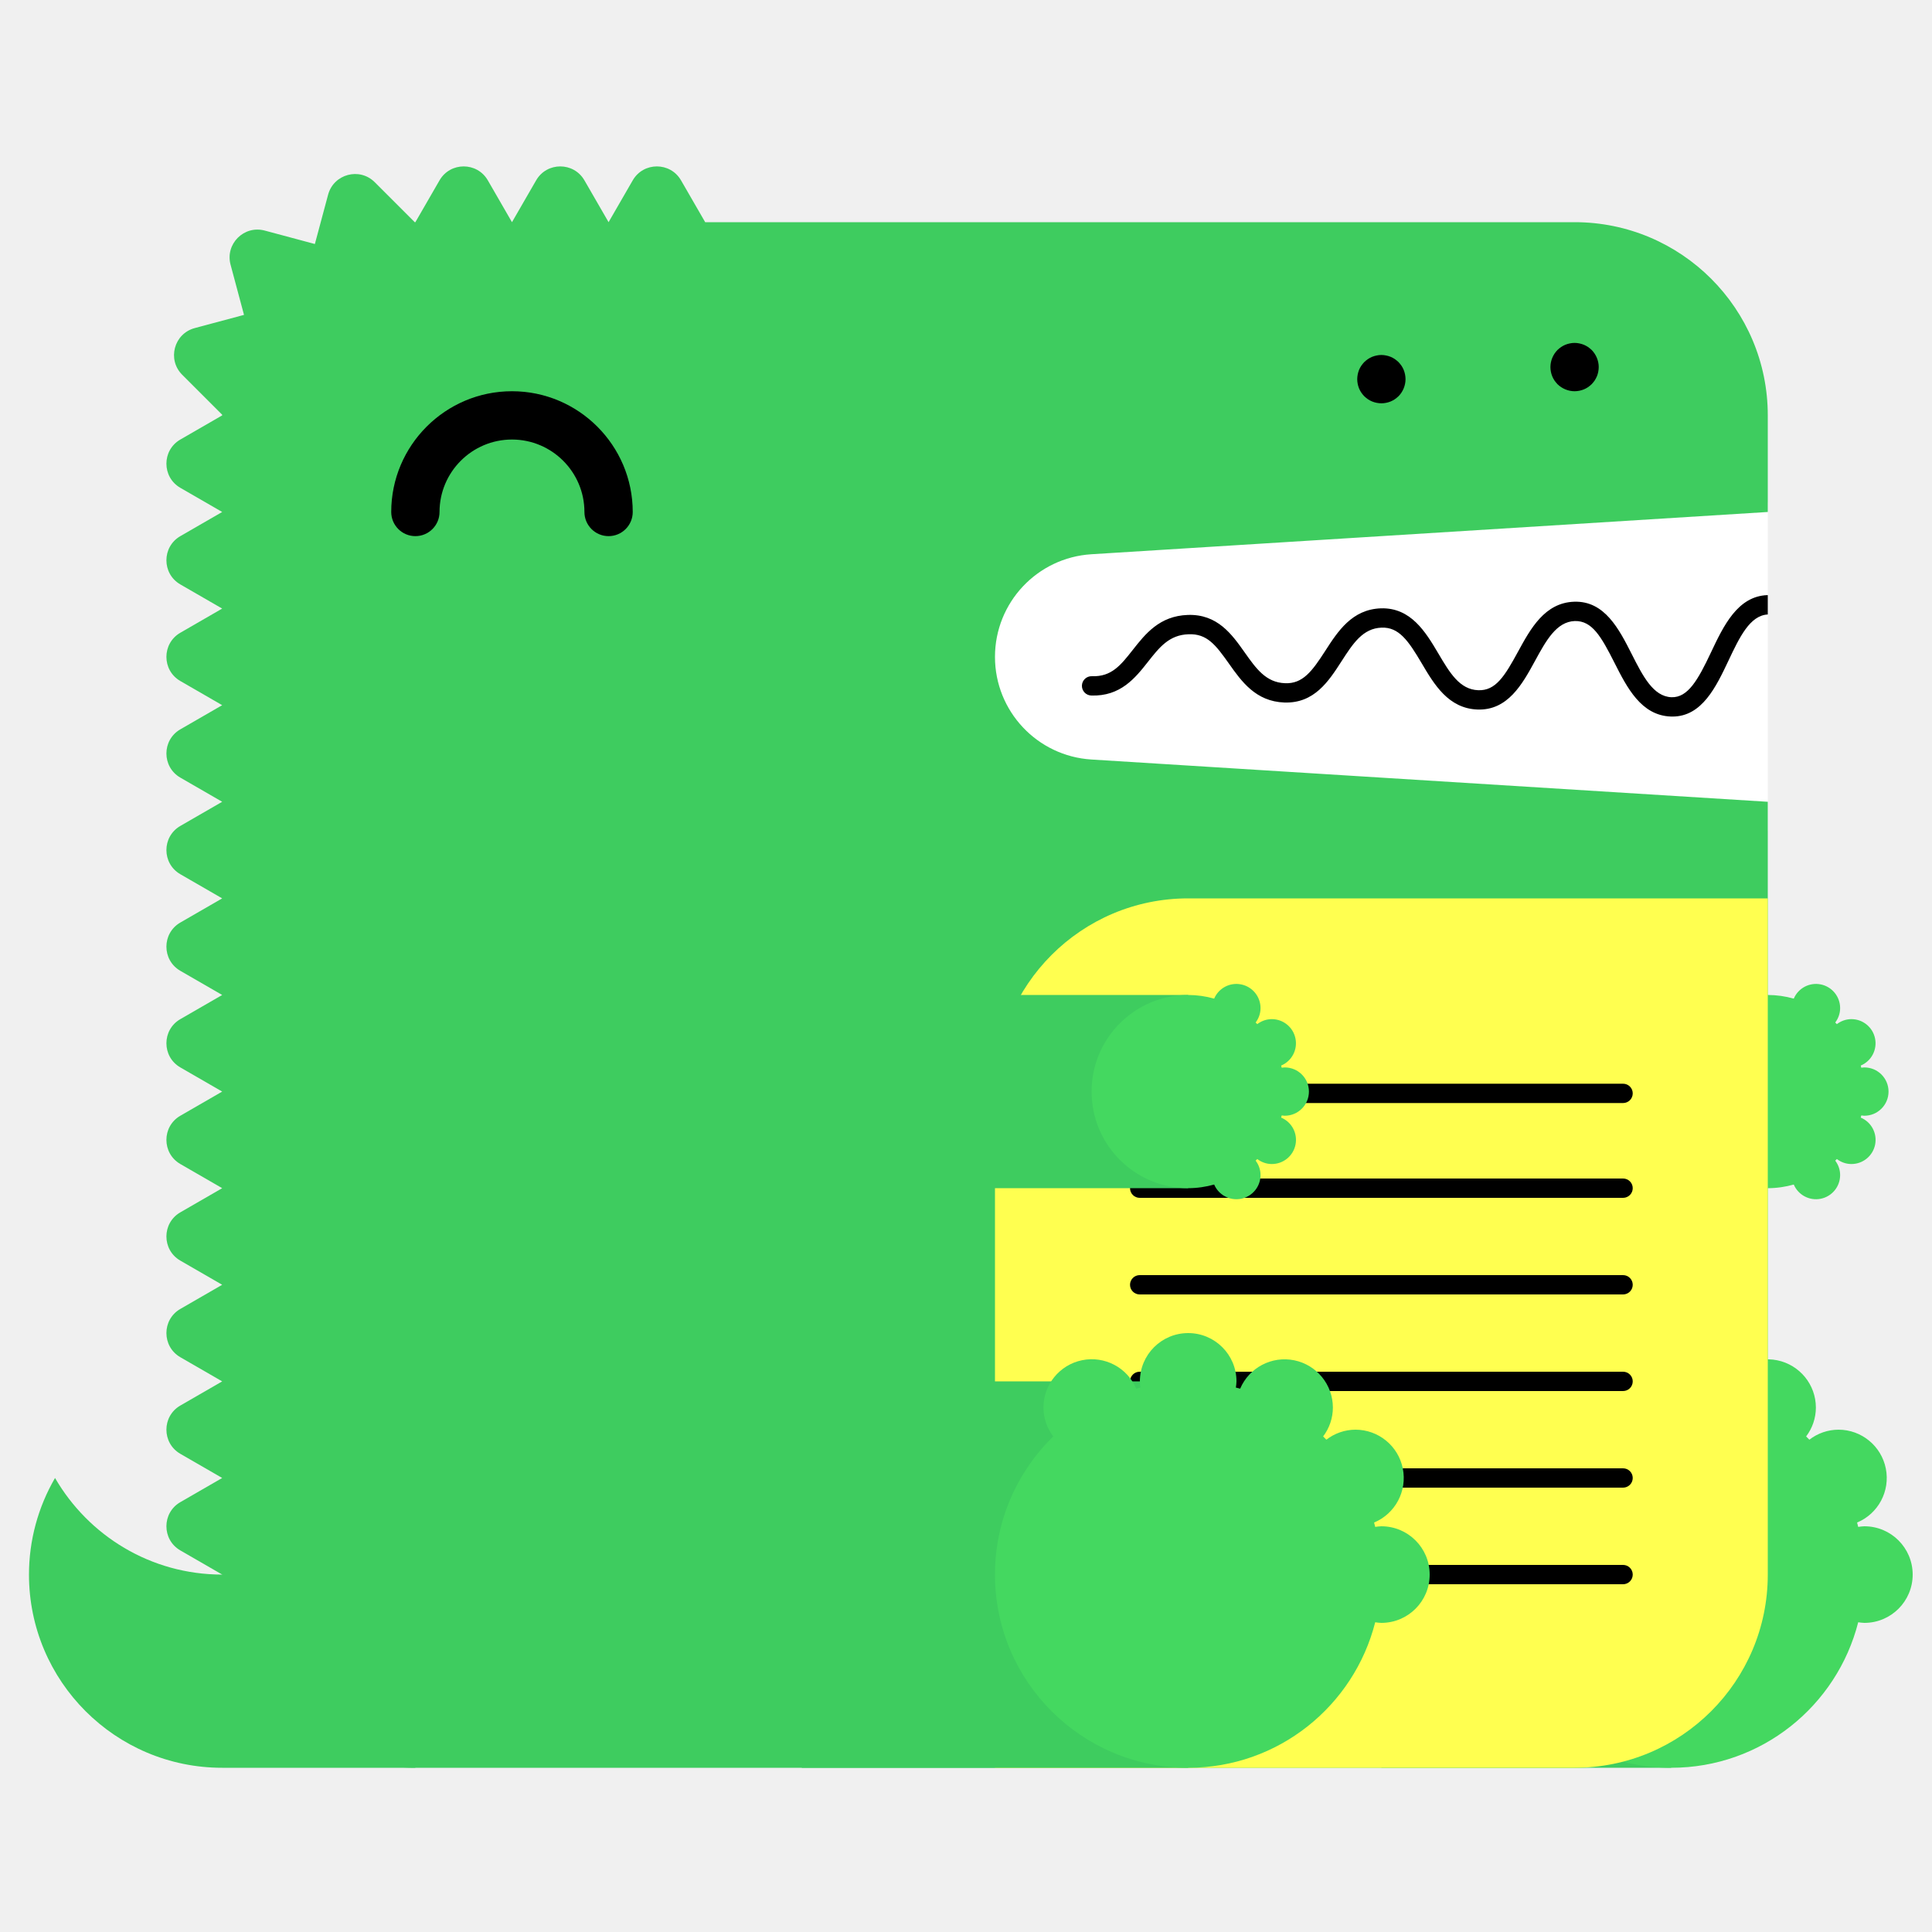
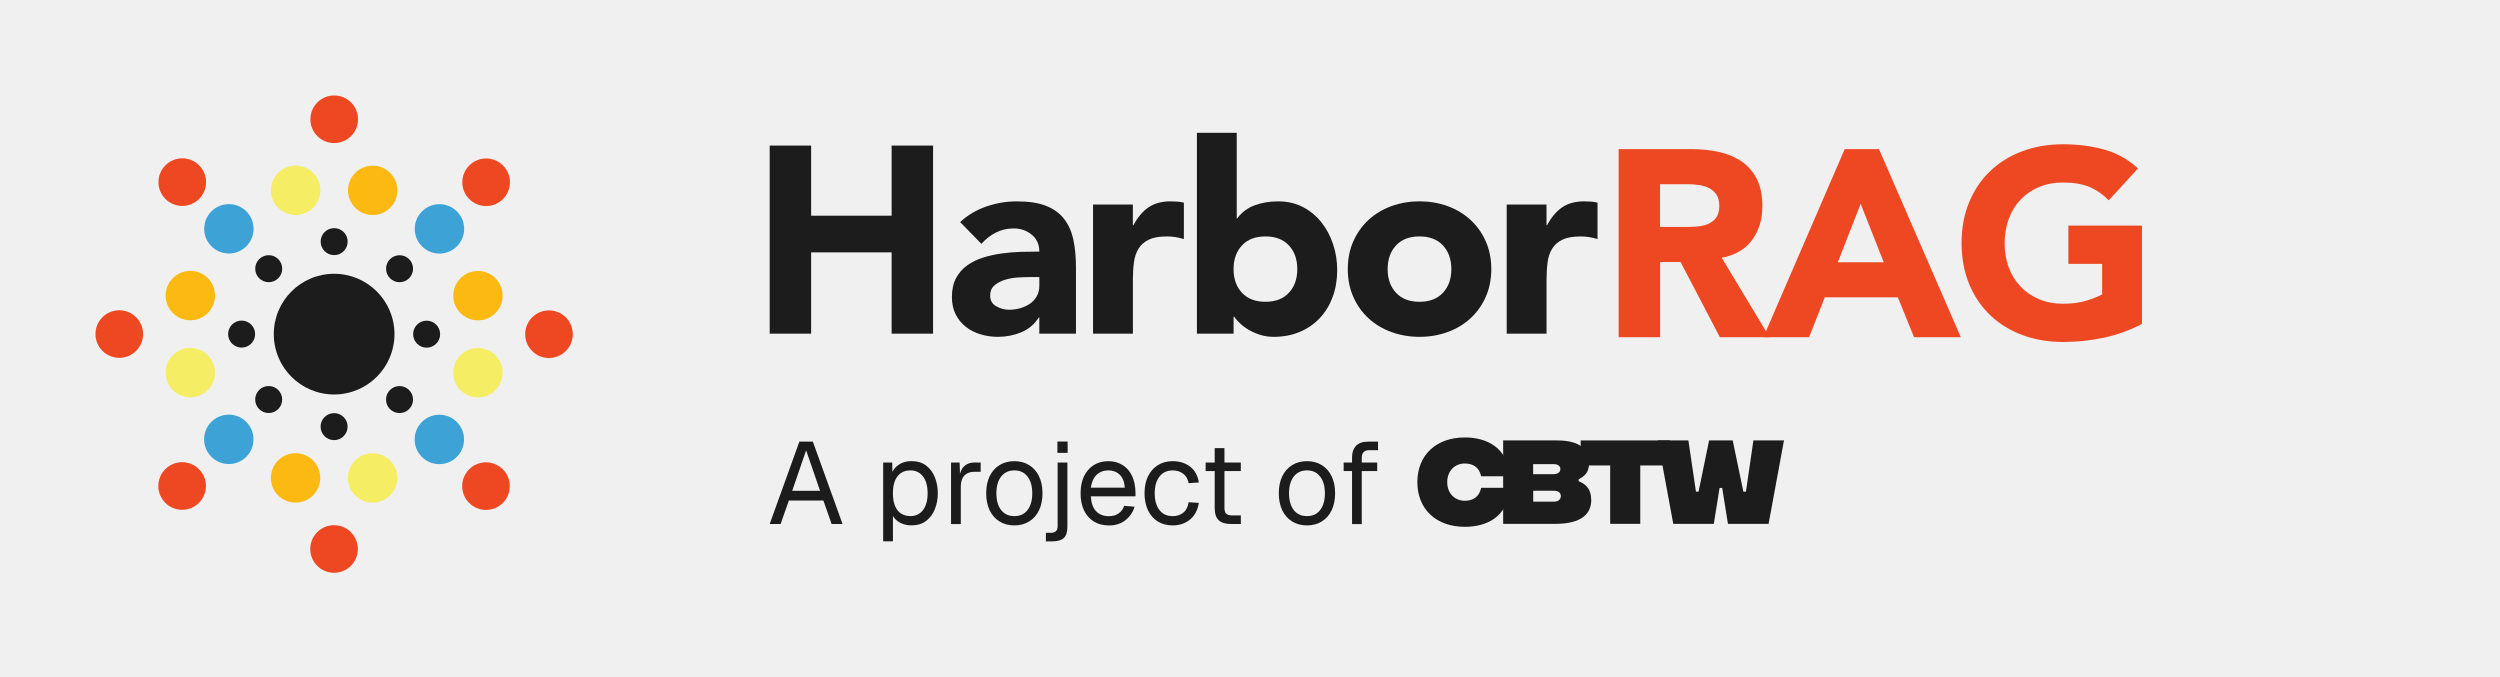
- <svg xmlns="http://www.w3.org/2000/svg" width="200" height="200" viewBox="0 0 200 200">
-   <g fill="none" fill-rule="evenodd">
-     <path fill="#FFF" d="M99 52h84v34H99z" />
-     <path d="M23 163c-7.398 0-13.843-4.027-17.303-10A19.886 19.886 0 0 0 3 163c0 11.046 8.954 20 20 20h20v-20H23z" fill="#3ECC5F" />
-     <path d="M112.98 57.376L183 53V43c0-11.046-8.954-20-20-20H73l-2.5-4.33c-1.112-1.925-3.889-1.925-5 0L63 23l-2.5-4.33c-1.111-1.925-3.889-1.925-5 0L53 23l-2.5-4.33c-1.111-1.925-3.889-1.925-5 0L43 23c-.022 0-.042.003-.065.003l-4.142-4.141c-1.57-1.571-4.252-.853-4.828 1.294l-1.369 5.104-5.192-1.392c-2.148-.575-4.111 1.389-3.535 3.536l1.39 5.193-5.102 1.367c-2.148.576-2.867 3.259-1.296 4.83l4.142 4.142c0 .021-.003.042-.003.064l-4.33 2.5c-1.925 1.111-1.925 3.889 0 5L23 53l-4.33 2.5c-1.925 1.111-1.925 3.889 0 5L23 63l-4.33 2.5c-1.925 1.111-1.925 3.889 0 5L23 73l-4.33 2.5c-1.925 1.111-1.925 3.889 0 5L23 83l-4.33 2.5c-1.925 1.111-1.925 3.889 0 5L23 93l-4.33 2.5c-1.925 1.111-1.925 3.889 0 5L23 103l-4.33 2.5c-1.925 1.111-1.925 3.889 0 5L23 113l-4.33 2.5c-1.925 1.111-1.925 3.889 0 5L23 123l-4.33 2.5c-1.925 1.111-1.925 3.889 0 5L23 133l-4.33 2.5c-1.925 1.111-1.925 3.889 0 5L23 143l-4.33 2.5c-1.925 1.111-1.925 3.889 0 5L23 153l-4.33 2.5c-1.925 1.111-1.925 3.889 0 5L23 163c0 11.046 8.954 20 20 20h120c11.046 0 20-8.954 20-20V83l-70.02-4.376A10.645 10.645 0 0 1 103 68c0-5.621 4.37-10.273 9.98-10.624" fill="#3ECC5F" />
-     <path fill="#3ECC5F" d="M143 183h30v-40h-30z" />
-     <path d="M193 158c-.219 0-.428.037-.639.064-.038-.15-.074-.301-.116-.451A5 5 0 0 0 190.32 148a4.96 4.96 0 0 0-3.016 1.036 26.531 26.531 0 0 0-.335-.336 4.955 4.955 0 0 0 1.011-2.987 5 5 0 0 0-9.599-1.959c-.148-.042-.297-.077-.445-.115.027-.211.064-.42.064-.639a5 5 0 0 0-5-5 5 5 0 0 0-5 5c0 .219.037.428.064.639-.148.038-.297.073-.445.115a4.998 4.998 0 0 0-9.599 1.959c0 1.125.384 2.151 1.011 2.987-3.717 3.632-6.031 8.693-6.031 14.3 0 11.046 8.954 20 20 20 9.339 0 17.16-6.41 19.361-15.064.211.027.42.064.639.064a5 5 0 0 0 5-5 5 5 0 0 0-5-5" fill="#44D860" />
-     <path fill="#3ECC5F" d="M153 123h30v-20h-30z" />
-     <path d="M193 115.5a2.5 2.5 0 1 0 0-5c-.109 0-.214.019-.319.032-.02-.075-.037-.15-.058-.225a2.501 2.501 0 0 0-.963-4.807c-.569 0-1.088.197-1.508.518a6.653 6.653 0 0 0-.168-.168c.314-.417.506-.931.506-1.494a2.5 2.5 0 0 0-4.8-.979A9.987 9.987 0 0 0 183 103c-5.522 0-10 4.478-10 10s4.478 10 10 10c.934 0 1.833-.138 2.69-.377a2.5 2.5 0 0 0 4.8-.979c0-.563-.192-1.077-.506-1.494.057-.055.113-.111.168-.168.42.321.939.518 1.508.518a2.5 2.5 0 0 0 .963-4.807c.021-.074.038-.15.058-.225.105.013.21.032.319.032" fill="#44D860" />
-     <path d="M63 55.5a2.5 2.5 0 0 1-2.5-2.5c0-4.136-3.364-7.5-7.5-7.5s-7.5 3.364-7.5 7.5a2.5 2.5 0 1 1-5 0c0-6.893 5.607-12.5 12.5-12.5S65.5 46.107 65.5 53a2.5 2.5 0 0 1-2.5 2.5" fill="#000" />
-     <path d="M103 183h60c11.046 0 20-8.954 20-20V93h-60c-11.046 0-20 8.954-20 20v70z" fill="#FFFF50" />
-     <path d="M168.02 124h-50.04a1 1 0 1 1 0-2h50.04a1 1 0 1 1 0 2m0 20h-50.04a1 1 0 1 1 0-2h50.04a1 1 0 1 1 0 2m0 20h-50.04a1 1 0 1 1 0-2h50.04a1 1 0 1 1 0 2m0-49.814h-50.04a1 1 0 1 1 0-2h50.04a1 1 0 1 1 0 2m0 19.814h-50.04a1 1 0 1 1 0-2h50.04a1 1 0 1 1 0 2m0 20h-50.04a1 1 0 1 1 0-2h50.04a1 1 0 1 1 0 2M183 61.611c-.012 0-.022-.006-.034-.005-3.09.105-4.552 3.196-5.842 5.923-1.346 2.85-2.387 4.703-4.093 4.647-1.889-.068-2.969-2.202-4.113-4.46-1.314-2.594-2.814-5.536-5.963-5.426-3.046.104-4.513 2.794-5.807 5.167-1.377 2.528-2.314 4.065-4.121 3.994-1.927-.07-2.951-1.805-4.136-3.813-1.321-2.236-2.848-4.75-5.936-4.664-2.994.103-4.465 2.385-5.763 4.4-1.373 2.13-2.335 3.428-4.165 3.351-1.973-.07-2.992-1.51-4.171-3.177-1.324-1.873-2.816-3.993-5.895-3.89-2.928.1-4.399 1.97-5.696 3.618-1.232 1.564-2.194 2.802-4.229 2.724a1 1 0 0 0-.072 2c3.017.101 4.545-1.8 5.872-3.487 1.177-1.496 2.193-2.787 4.193-2.855 1.926-.082 2.829 1.115 4.195 3.045 1.297 1.834 2.769 3.914 5.731 4.021 3.103.104 4.596-2.215 5.918-4.267 1.182-1.834 2.202-3.417 4.15-3.484 1.793-.067 2.769 1.35 4.145 3.681 1.297 2.197 2.766 4.686 5.787 4.796 3.125.108 4.634-2.62 5.949-5.035 1.139-2.088 2.214-4.06 4.119-4.126 1.793-.042 2.728 1.595 4.111 4.33 1.292 2.553 2.757 5.445 5.825 5.556l.169.003c3.064 0 4.518-3.075 5.805-5.794 1.139-2.41 2.217-4.68 4.067-4.773v-2z" fill="#000" />
-     <path fill="#3ECC5F" d="M83 183h40v-40H83z" />
-     <path d="M143 158c-.219 0-.428.037-.639.064-.038-.15-.074-.301-.116-.451A5 5 0 0 0 140.32 148a4.96 4.96 0 0 0-3.016 1.036 26.531 26.531 0 0 0-.335-.336 4.955 4.955 0 0 0 1.011-2.987 5 5 0 0 0-9.599-1.959c-.148-.042-.297-.077-.445-.115.027-.211.064-.42.064-.639a5 5 0 0 0-5-5 5 5 0 0 0-5 5c0 .219.037.428.064.639-.148.038-.297.073-.445.115a4.998 4.998 0 0 0-9.599 1.959c0 1.125.384 2.151 1.011 2.987-3.717 3.632-6.031 8.693-6.031 14.3 0 11.046 8.954 20 20 20 9.339 0 17.16-6.41 19.361-15.064.211.027.42.064.639.064a5 5 0 0 0 5-5 5 5 0 0 0-5-5" fill="#44D860" />
-     <path fill="#3ECC5F" d="M83 123h40v-20H83z" />
-     <path d="M133 115.5a2.5 2.5 0 1 0 0-5c-.109 0-.214.019-.319.032-.02-.075-.037-.15-.058-.225a2.501 2.501 0 0 0-.963-4.807c-.569 0-1.088.197-1.508.518a6.653 6.653 0 0 0-.168-.168c.314-.417.506-.931.506-1.494a2.5 2.5 0 0 0-4.8-.979A9.987 9.987 0 0 0 123 103c-5.522 0-10 4.478-10 10s4.478 10 10 10c.934 0 1.833-.138 2.69-.377a2.5 2.5 0 0 0 4.8-.979c0-.563-.192-1.077-.506-1.494.057-.055.113-.111.168-.168.42.321.939.518 1.508.518a2.5 2.5 0 0 0 .963-4.807c.021-.074.038-.15.058-.225.105.013.21.032.319.032" fill="#44D860" />
-     <path d="M143 41.75c-.16 0-.33-.02-.49-.05a2.52 2.52 0 0 1-.47-.14c-.15-.06-.29-.14-.431-.23-.13-.09-.259-.2-.38-.31-.109-.12-.219-.24-.309-.38s-.17-.28-.231-.43a2.619 2.619 0 0 1-.189-.96c0-.16.02-.33.05-.49.03-.16.08-.31.139-.47.061-.15.141-.29.231-.43.09-.13.2-.26.309-.38.121-.11.25-.22.38-.31.141-.09.281-.17.431-.23.149-.06.31-.11.47-.14.32-.07.65-.07.98 0 .159.03.32.08.47.14.149.06.29.14.43.23.13.09.259.2.38.31.11.12.22.25.31.38.09.14.17.28.23.43.06.16.11.31.14.47.029.16.05.33.05.49 0 .66-.271 1.31-.73 1.77-.121.11-.25.22-.38.31-.14.09-.281.17-.43.23a2.565 2.565 0 0 1-.96.19m20-1.25c-.66 0-1.3-.27-1.771-.73a3.802 3.802 0 0 1-.309-.38c-.09-.14-.17-.28-.231-.43a2.619 2.619 0 0 1-.189-.96c0-.66.27-1.3.729-1.77.121-.11.25-.22.38-.31.141-.09.281-.17.431-.23.149-.06.31-.11.47-.14.32-.07.66-.07.98 0 .159.03.32.08.47.14.149.06.29.14.43.23.13.09.259.2.38.31.459.47.73 1.11.73 1.77 0 .16-.021.33-.05.49-.03.16-.08.32-.14.47-.07.15-.14.29-.23.43-.09.13-.2.26-.31.38-.121.11-.25.22-.38.31-.14.09-.281.17-.43.23a2.565 2.565 0 0 1-.96.19" fill="#000" />
+ <svg xmlns="http://www.w3.org/2000/svg" width="292" height="79" viewBox="0 0 292 79" fill="none">
+   <path d="M39.018 66.902C40.554 66.902 41.798 65.657 41.798 64.122C41.798 62.586 40.554 61.341 39.018 61.341C37.483 61.341 36.238 62.586 36.238 64.122C36.238 65.657 37.483 66.902 39.018 66.902Z" fill="#EE4823" />
+   <path d="M21.273 59.544C22.808 59.544 24.053 58.299 24.053 56.764C24.053 55.228 22.808 53.983 21.273 53.983C19.737 53.983 18.492 55.228 18.492 56.764C18.492 58.299 19.737 59.544 21.273 59.544Z" fill="#EE4823" />
+   <path d="M13.931 41.798C15.466 41.798 16.711 40.554 16.711 39.018C16.711 37.483 15.466 36.238 13.931 36.238C12.395 36.238 11.15 37.483 11.15 39.018C11.15 40.554 12.395 41.798 13.931 41.798Z" fill="#EE4823" />
+   <path d="M21.289 24.053C22.824 24.053 24.069 22.808 24.069 21.273C24.069 19.737 22.824 18.492 21.289 18.492C19.753 18.492 18.508 19.737 18.508 21.273C18.508 22.808 19.753 24.053 21.289 24.053Z" fill="#EE4823" />
+   <path d="M41.815 13.931C41.815 15.467 40.571 16.711 39.034 16.711C37.498 16.711 36.254 15.467 36.254 13.931C36.254 12.394 37.498 11.15 39.034 11.15C40.571 11.15 41.815 12.394 41.815 13.931Z" fill="#EE4823" />
+   <path d="M56.779 24.069C58.315 24.069 59.56 22.824 59.56 21.289C59.56 19.753 58.315 18.508 56.779 18.508C55.244 18.508 53.999 19.753 53.999 21.289C53.999 22.824 55.244 24.069 56.779 24.069Z" fill="#EE4823" />
+   <path d="M64.122 41.815C62.585 41.815 61.341 40.571 61.341 39.034C61.341 37.498 62.585 36.254 64.122 36.254C65.658 36.254 66.902 37.498 66.902 39.034C66.902 40.571 65.658 41.815 64.122 41.815Z" fill="#EE4823" />
+   <path d="M56.763 59.56C58.299 59.56 59.544 58.315 59.544 56.779C59.544 55.244 58.299 53.999 56.763 53.999C55.228 53.999 53.983 55.244 53.983 56.779C53.983 58.315 55.228 59.56 56.763 59.56Z" fill="#EE4823" />
+   <path d="M26.725 54.2C28.318 54.2 29.61 52.908 29.61 51.315C29.61 49.722 28.318 48.43 26.725 48.43C25.132 48.43 23.84 49.722 23.84 51.315C23.84 52.908 25.132 54.2 26.725 54.2Z" fill="#3DA2D6" />
+   <path d="M22.227 46.404C23.82 46.404 25.112 45.113 25.112 43.52C25.112 41.926 23.82 40.635 22.227 40.635C20.634 40.635 19.343 41.926 19.343 43.52C19.343 45.113 20.634 46.404 22.227 46.404Z" fill="#F5ED63" />
+   <path d="M22.232 37.405C23.825 37.405 25.116 36.114 25.116 34.521C25.116 32.927 23.825 31.636 22.232 31.636C20.639 31.636 19.347 32.927 19.347 34.521C19.347 36.114 20.639 37.405 22.232 37.405Z" fill="#FCB912" />
+   <path d="M26.733 29.61C28.326 29.61 29.618 28.318 29.618 26.725C29.618 25.132 28.326 23.84 26.733 23.84C25.14 23.84 23.849 25.132 23.849 26.725C23.849 28.318 25.14 29.61 26.733 29.61Z" fill="#3DA2D6" />
+   <path d="M34.533 25.112C36.126 25.112 37.417 23.821 37.417 22.228C37.417 20.634 36.126 19.343 34.533 19.343C32.939 19.343 31.648 20.634 31.648 22.228C31.648 23.821 32.939 25.112 34.533 25.112Z" fill="#F5ED63" />
+   <path d="M43.532 25.116C45.125 25.116 46.416 23.825 46.416 22.232C46.416 20.639 45.125 19.347 43.532 19.347C41.938 19.347 40.647 20.639 40.647 22.232C40.647 23.825 41.938 25.116 43.532 25.116Z" fill="#FCB912" />
+   <path d="M51.328 29.618C52.921 29.618 54.212 28.326 54.212 26.733C54.212 25.14 52.921 23.849 51.328 23.849C49.734 23.849 48.443 25.14 48.443 26.733C48.443 28.326 49.734 29.618 51.328 29.618Z" fill="#3DA2D6" />
+   <path d="M55.825 37.417C57.418 37.417 58.709 36.126 58.709 34.533C58.709 32.94 57.418 31.648 55.825 31.648C54.231 31.648 52.94 32.94 52.94 34.533C52.94 36.126 54.231 37.417 55.825 37.417Z" fill="#FCB912" />
+   <path d="M55.821 46.416C57.414 46.416 58.705 45.125 58.705 43.532C58.705 41.938 57.414 40.647 55.821 40.647C54.227 40.647 52.936 41.938 52.936 43.532C52.936 45.125 54.227 46.416 55.821 46.416Z" fill="#F5ED63" />
+   <path d="M51.315 54.212C52.908 54.212 54.2 52.92 54.2 51.327C54.2 49.734 52.908 48.442 51.315 48.442C49.722 48.442 48.43 49.734 48.43 51.327C48.43 52.92 49.722 54.212 51.315 54.212Z" fill="#3DA2D6" />
+   <path d="M43.52 58.709C45.113 58.709 46.404 57.418 46.404 55.825C46.404 54.231 45.113 52.94 43.52 52.94C41.927 52.94 40.635 54.231 40.635 55.825C40.635 57.418 41.927 58.709 43.52 58.709Z" fill="#F5ED63" />
+   <path d="M34.52 58.705C36.114 58.705 37.405 57.414 37.405 55.821C37.405 54.227 36.114 52.936 34.52 52.936C32.927 52.936 31.636 54.227 31.636 55.821C31.636 57.414 32.927 58.705 34.52 58.705Z" fill="#FCB912" />
+   <path d="M46.665 48.246C47.536 48.246 48.242 47.54 48.242 46.669C48.242 45.798 47.536 45.092 46.665 45.092C45.794 45.092 45.088 45.798 45.088 46.669C45.088 47.54 45.794 48.246 46.665 48.246Z" fill="#1C1C1C" />
+   <path d="M39.022 51.407C39.893 51.407 40.599 50.701 40.599 49.831C40.599 48.96 39.893 48.254 39.022 48.254C38.151 48.254 37.445 48.96 37.445 49.831C37.445 50.701 38.151 51.407 39.022 51.407Z" fill="#1C1C1C" />
+   <path d="M31.383 48.242C32.254 48.242 32.96 47.536 32.96 46.665C32.96 45.794 32.254 45.088 31.383 45.088C30.512 45.088 29.806 45.794 29.806 46.665C29.806 47.536 30.512 48.242 31.383 48.242Z" fill="#1C1C1C" />
+   <path d="M28.222 37.445C29.092 37.445 29.798 38.151 29.798 39.022C29.798 39.893 29.092 40.599 28.222 40.599C27.351 40.599 26.645 39.893 26.645 39.022C26.645 38.151 27.351 37.445 28.222 37.445Z" fill="#1C1C1C" />
+   <path d="M31.387 32.96C32.258 32.96 32.964 32.254 32.964 31.383C32.964 30.512 32.258 29.806 31.387 29.806C30.516 29.806 29.81 30.512 29.81 31.383C29.81 32.254 30.516 32.96 31.387 32.96Z" fill="#1C1C1C" />
+   <path d="M39.03 29.798C39.901 29.798 40.607 29.092 40.607 28.222C40.607 27.351 39.901 26.645 39.03 26.645C38.159 26.645 37.453 27.351 37.453 28.222C37.453 29.092 38.159 29.798 39.03 29.798Z" fill="#1C1C1C" />
+   <path d="M46.669 32.964C47.54 32.964 48.246 32.258 48.246 31.387C48.246 30.516 47.54 29.81 46.669 29.81C45.798 29.81 45.092 30.516 45.092 31.387C45.092 32.258 45.798 32.964 46.669 32.964Z" fill="#1C1C1C" />
+   <path d="M49.831 40.607C48.96 40.607 48.254 39.901 48.254 39.03C48.254 38.16 48.96 37.453 49.831 37.453C50.701 37.453 51.407 38.16 51.407 39.03C51.407 39.901 50.701 40.607 49.831 40.607Z" fill="#1C1C1C" />
+   <path d="M39.026 46.075C42.919 46.075 46.075 42.919 46.075 39.026C46.075 35.133 42.919 31.977 39.026 31.977C35.133 31.977 31.977 35.133 31.977 39.026C31.977 42.919 35.133 46.075 39.026 46.075Z" fill="#1C1C1C" />
+   <path d="M89.9 17.002H94.74V25.194H104.142V17.002H108.983V38.971H104.142V29.476H94.74V38.971H89.9V17.002Z" fill="#1C1C1C" />
+   <path d="M121.395 37.078H121.333C120.816 37.885 120.127 38.464 119.272 38.816C118.413 39.168 117.506 39.343 116.555 39.343C115.851 39.343 115.172 39.243 114.521 39.047C113.869 38.85 113.293 38.557 112.797 38.164C112.3 37.771 111.907 37.285 111.617 36.706C111.328 36.127 111.183 35.454 111.183 34.689C111.183 33.82 111.342 33.086 111.666 32.486C111.986 31.886 112.421 31.389 112.969 30.996C113.517 30.603 114.141 30.3 114.845 30.079C115.548 29.862 116.275 29.703 117.034 29.6C117.789 29.497 118.544 29.434 119.299 29.414C120.054 29.393 120.751 29.383 121.395 29.383C121.395 28.555 121.099 27.9 120.509 27.414C119.92 26.928 119.22 26.683 118.413 26.683C117.606 26.683 116.948 26.845 116.317 27.162C115.686 27.483 115.124 27.924 114.627 28.483L112.145 25.938C113.014 25.132 114.027 24.528 115.186 24.125C116.344 23.721 117.544 23.521 118.785 23.521C120.151 23.521 121.271 23.69 122.151 24.032C123.03 24.373 123.733 24.876 124.261 25.538C124.788 26.2 125.154 27.014 125.364 27.976C125.571 28.938 125.674 30.052 125.674 31.31V38.975H121.392V37.082L121.395 37.078ZM120.247 32.362C119.896 32.362 119.458 32.375 118.927 32.407C118.399 32.438 117.892 32.527 117.406 32.672C116.92 32.817 116.506 33.034 116.165 33.324C115.824 33.613 115.651 34.017 115.651 34.534C115.651 35.092 115.889 35.506 116.365 35.775C116.841 36.044 117.337 36.178 117.855 36.178C118.31 36.178 118.748 36.116 119.175 35.992C119.599 35.868 119.975 35.692 120.309 35.465C120.64 35.237 120.902 34.947 121.099 34.596C121.295 34.244 121.395 33.83 121.395 33.355V32.362H120.247Z" fill="#1C1C1C" />
+   <path d="M127.664 23.89H132.318V26.311H132.38C132.877 25.38 133.466 24.683 134.149 24.214C134.832 23.749 135.69 23.518 136.724 23.518C136.993 23.518 137.262 23.528 137.531 23.549C137.8 23.57 138.048 23.611 138.276 23.673V27.924C137.945 27.821 137.617 27.745 137.3 27.693C136.98 27.642 136.642 27.617 136.293 27.617C135.404 27.617 134.701 27.742 134.183 27.99C133.666 28.238 133.27 28.583 132.99 29.028C132.711 29.472 132.528 30.003 132.446 30.624C132.363 31.245 132.322 31.927 132.322 32.672V38.971H127.667V23.89H127.664Z" fill="#1C1C1C" />
+   <path d="M139.796 15.512H144.451V25.504H144.513C145.051 24.78 145.737 24.27 146.578 23.966C147.416 23.666 148.319 23.518 149.295 23.518C150.371 23.518 151.333 23.742 152.181 24.183C153.029 24.628 153.746 25.221 154.339 25.966C154.929 26.711 155.384 27.562 155.705 28.524C156.025 29.486 156.184 30.496 156.184 31.551C156.184 32.689 156.008 33.734 155.656 34.685C155.305 35.637 154.805 36.461 154.15 37.154C153.498 37.847 152.719 38.385 151.809 38.768C150.898 39.15 149.885 39.343 148.768 39.343C148.23 39.343 147.723 39.271 147.247 39.126C146.771 38.981 146.333 38.795 145.93 38.568C145.527 38.34 145.175 38.085 144.875 37.806C144.575 37.526 144.33 37.254 144.144 36.985H144.082V38.971H139.8V15.512H139.796ZM144.079 31.431C144.079 32.569 144.406 33.489 145.058 34.192C145.709 34.896 146.623 35.248 147.802 35.248C148.981 35.248 149.895 34.896 150.547 34.192C151.198 33.489 151.522 32.569 151.522 31.431C151.522 30.293 151.198 29.372 150.547 28.669C149.895 27.966 148.981 27.614 147.802 27.614C146.623 27.614 145.706 27.966 145.058 28.669C144.406 29.372 144.079 30.293 144.079 31.431Z" fill="#1C1C1C" />
+   <path d="M157.422 31.431C157.422 30.231 157.639 29.145 158.074 28.172C158.508 27.2 159.101 26.369 159.856 25.673C160.611 24.98 161.501 24.445 162.525 24.073C163.549 23.701 164.638 23.515 165.8 23.515C166.962 23.515 168.048 23.701 169.076 24.073C170.1 24.445 170.989 24.98 171.744 25.673C172.499 26.366 173.096 27.197 173.53 28.172C173.965 29.145 174.182 30.231 174.182 31.431C174.182 32.631 173.965 33.717 173.53 34.689C173.096 35.661 172.499 36.496 171.744 37.189C170.989 37.882 170.1 38.413 169.076 38.785C168.052 39.157 166.959 39.343 165.8 39.343C164.642 39.343 163.549 39.157 162.525 38.785C161.501 38.413 160.611 37.882 159.856 37.189C159.101 36.496 158.505 35.665 158.074 34.689C157.639 33.717 157.422 32.631 157.422 31.431ZM162.076 31.431C162.076 32.569 162.401 33.489 163.052 34.192C163.704 34.896 164.618 35.248 165.797 35.248C166.976 35.248 167.893 34.896 168.541 34.192C169.193 33.489 169.517 32.569 169.517 31.431C169.517 30.293 169.189 29.372 168.541 28.669C167.89 27.966 166.976 27.614 165.797 27.614C164.618 27.614 163.7 27.966 163.052 28.669C162.401 29.372 162.076 30.293 162.076 31.431Z" fill="#1C1C1C" />
+   <path d="M175.978 23.89H180.633V26.311H180.695C181.191 25.38 181.781 24.683 182.463 24.214C183.146 23.749 184.005 23.518 185.039 23.518C185.308 23.518 185.577 23.528 185.846 23.549C186.115 23.57 186.363 23.611 186.591 23.673V27.924C186.26 27.821 185.932 27.745 185.615 27.693C185.294 27.642 184.956 27.617 184.608 27.617C183.718 27.617 183.015 27.742 182.498 27.99C181.981 28.238 181.581 28.583 181.305 29.028C181.026 29.472 180.843 30.003 180.76 30.624C180.678 31.245 180.636 31.927 180.636 32.672V38.971H175.982V23.89H175.978Z" fill="#1C1C1C" />
+   <path d="M189.059 17.415H197.561C198.678 17.415 199.737 17.522 200.743 17.743C201.747 17.96 202.626 18.322 203.381 18.829C204.136 19.336 204.736 20.018 205.181 20.877C205.626 21.735 205.846 22.808 205.846 24.087C205.846 25.638 205.443 26.959 204.636 28.041C203.829 29.128 202.65 29.817 201.099 30.107L206.684 39.385H200.881L196.289 30.603H193.9V39.385H189.059V17.415ZM193.896 26.507H196.751C197.185 26.507 197.644 26.494 198.13 26.462C198.616 26.431 199.054 26.338 199.451 26.183C199.844 26.028 200.168 25.783 200.426 25.452C200.685 25.121 200.812 24.656 200.812 24.056C200.812 23.497 200.699 23.052 200.471 22.721C200.244 22.39 199.954 22.139 199.602 21.96C199.251 21.784 198.847 21.666 198.392 21.604C197.937 21.542 197.492 21.511 197.058 21.511H193.893V26.507H193.896Z" fill="#EE4823" />
+   <path d="M215.462 17.415H219.465L229.023 39.385H223.561L221.668 34.73H213.135L211.304 39.385H205.967L215.462 17.415ZM217.324 23.808L214.655 30.634H220.024L217.324 23.808Z" fill="#EE4823" />
+   <path d="M250.185 37.833C248.758 38.578 247.268 39.116 245.717 39.447C244.165 39.778 242.583 39.943 240.969 39.943C239.252 39.943 237.67 39.675 236.221 39.137C234.773 38.599 233.522 37.83 232.467 36.823C231.412 35.82 230.588 34.603 229.998 33.175C229.409 31.748 229.112 30.155 229.112 28.397C229.112 26.638 229.409 25.045 229.998 23.618C230.588 22.191 231.408 20.977 232.467 19.97C233.522 18.967 234.773 18.198 236.221 17.657C237.67 17.119 239.252 16.85 240.969 16.85C242.686 16.85 244.345 17.064 245.824 17.484C247.303 17.908 248.599 18.639 249.716 19.674L246.303 23.397C245.641 22.715 244.896 22.198 244.069 21.846C243.241 21.494 242.207 21.318 240.966 21.318C239.931 21.318 238.994 21.494 238.156 21.846C237.318 22.198 236.597 22.691 236.001 23.321C235.401 23.952 234.939 24.704 234.622 25.573C234.301 26.442 234.139 27.383 234.139 28.397C234.139 29.41 234.298 30.379 234.622 31.238C234.942 32.096 235.401 32.841 236.001 33.472C236.601 34.103 237.321 34.596 238.156 34.947C238.994 35.299 239.928 35.475 240.966 35.475C242.003 35.475 242.931 35.358 243.696 35.117C244.462 34.879 245.072 34.634 245.527 34.386V30.817H241.586V26.349H250.182V37.83L250.185 37.833Z" fill="#EE4823" />
+   <g clip-path="url(#clip0_28147_8156)">
+     <path d="M89.9 61.204L93.368 51.581H94.941L98.41 61.204H97.134L96.172 58.465H92.137L91.175 61.204H89.9ZM92.529 57.329H95.784L94.156 52.598L92.529 57.329ZM103.155 63.237V54.02H104.212L104.24 55.566L104.076 55.484C104.257 54.952 104.553 54.549 104.969 54.276C105.396 53.996 105.884 53.857 106.433 53.857C107.146 53.857 107.729 54.034 108.183 54.385C108.643 54.737 108.981 55.197 109.199 55.767C109.424 56.337 109.537 56.95 109.537 57.609C109.537 58.267 109.424 58.885 109.199 59.451C108.981 60.02 108.643 60.481 108.183 60.832C107.732 61.184 107.149 61.361 106.433 61.361C106.061 61.361 105.713 61.296 105.389 61.17C105.072 61.044 104.802 60.866 104.577 60.641C104.359 60.416 104.212 60.15 104.13 59.843L104.294 59.652V63.23H103.155V63.237ZM106.327 60.283C106.951 60.283 107.442 60.048 107.804 59.577C108.166 59.106 108.346 58.451 108.346 57.612C108.346 56.773 108.166 56.118 107.804 55.648C107.442 55.177 106.951 54.941 106.327 54.941C105.911 54.941 105.549 55.04 105.242 55.238C104.946 55.436 104.71 55.736 104.536 56.132C104.373 56.531 104.291 57.022 104.291 57.609C104.291 58.196 104.373 58.69 104.536 59.086C104.7 59.485 104.935 59.782 105.242 59.98C105.549 60.177 105.911 60.276 106.327 60.276V60.283ZM111.082 61.204V54.02H112.085L112.139 55.835L112.03 55.794C112.119 55.18 112.313 54.733 112.614 54.454C112.921 54.164 113.327 54.02 113.835 54.02H114.541V55.105H113.848C113.487 55.105 113.183 55.173 112.941 55.31C112.706 55.436 112.525 55.63 112.399 55.893C112.283 56.145 112.221 56.473 112.221 56.869V61.208H111.082V61.204ZM118.481 61.368C117.822 61.368 117.242 61.214 116.744 60.907C116.246 60.6 115.864 60.167 115.591 59.608C115.322 59.038 115.186 58.373 115.186 57.616C115.186 56.858 115.322 56.183 115.591 55.624C115.861 55.064 116.246 54.631 116.744 54.324C117.242 54.017 117.819 53.864 118.481 53.864C119.142 53.864 119.715 54.017 120.203 54.324C120.701 54.631 121.083 55.064 121.356 55.624C121.626 56.183 121.762 56.848 121.762 57.616C121.762 58.383 121.626 59.038 121.356 59.608C121.087 60.167 120.701 60.6 120.203 60.907C119.715 61.214 119.142 61.368 118.481 61.368ZM118.481 60.283C119.139 60.283 119.651 60.048 120.012 59.577C120.384 59.099 120.568 58.444 120.568 57.612C120.568 56.78 120.384 56.132 120.012 55.661C119.651 55.184 119.139 54.941 118.481 54.941C117.822 54.941 117.307 55.18 116.935 55.661C116.564 56.132 116.379 56.78 116.379 57.612C116.379 58.444 116.564 59.099 116.935 59.577C117.307 60.048 117.822 60.283 118.481 60.283ZM122.161 63.237V62.234H122.744C122.98 62.234 123.167 62.176 123.314 62.057C123.457 61.948 123.532 61.746 123.532 61.446V54.02H124.672V61.501C124.672 62.132 124.532 62.582 124.252 62.841C123.972 63.104 123.505 63.234 122.857 63.234H122.165L122.161 63.237ZM123.505 52.895V51.568H124.699V52.895H123.505ZM129.508 61.368C128.83 61.368 128.243 61.214 127.745 60.907C127.257 60.6 126.879 60.167 126.606 59.608C126.343 59.038 126.213 58.373 126.213 57.616C126.213 56.858 126.343 56.197 126.606 55.637C126.875 55.078 127.25 54.645 127.731 54.338C128.219 54.02 128.792 53.864 129.454 53.864C130.078 53.864 130.627 54.014 131.108 54.31C131.586 54.6 131.958 55.023 132.22 55.586C132.49 56.145 132.626 56.828 132.626 57.633V57.97H127.407C127.452 58.738 127.656 59.318 128.018 59.707C128.39 60.096 128.884 60.29 129.508 60.29C129.979 60.29 130.361 60.181 130.661 59.966C130.968 59.741 131.18 59.447 131.299 59.086L132.52 59.181C132.329 59.823 131.971 60.351 131.436 60.767C130.91 61.173 130.269 61.378 129.512 61.378L129.508 61.368ZM127.407 56.961H131.378C131.323 56.265 131.122 55.753 130.767 55.429C130.423 55.105 129.986 54.941 129.454 54.941C128.922 54.941 128.448 55.112 128.086 55.456C127.735 55.791 127.506 56.292 127.407 56.961ZM136.975 61.368C136.307 61.368 135.723 61.214 135.225 60.907C134.738 60.6 134.359 60.167 134.086 59.608C133.817 59.038 133.68 58.373 133.68 57.616C133.68 56.858 133.817 56.197 134.086 55.637C134.356 55.078 134.738 54.645 135.225 54.338C135.723 54.02 136.303 53.864 136.975 53.864C137.524 53.864 138.016 53.962 138.439 54.16C138.872 54.351 139.223 54.631 139.496 54.999C139.765 55.371 139.943 55.821 140.025 56.354L138.831 56.435C138.749 55.958 138.541 55.59 138.207 55.337C137.872 55.074 137.46 54.945 136.972 54.945C136.31 54.945 135.795 55.184 135.427 55.664C135.055 56.135 134.871 56.783 134.871 57.616C134.871 58.448 135.055 59.103 135.427 59.58C135.795 60.051 136.31 60.286 136.972 60.286C137.46 60.286 137.869 60.15 138.207 59.881C138.541 59.611 138.749 59.202 138.831 58.659L140.025 58.741C139.943 59.273 139.769 59.741 139.496 60.136C139.227 60.525 138.872 60.829 138.439 61.044C138.012 61.262 137.524 61.368 136.975 61.368ZM143.787 61.204C143.136 61.204 142.651 61.054 142.337 60.757C142.03 60.461 141.877 59.993 141.877 59.362V52.339H143.016V59.331C143.016 59.656 143.088 59.884 143.235 60.01C143.378 60.136 143.599 60.201 143.9 60.201H144.93V61.204H143.791H143.787ZM140.819 55.023V54.02H144.926V55.023H140.819ZM152.659 61.368C152.001 61.368 151.421 61.214 150.923 60.907C150.425 60.6 150.043 60.167 149.77 59.608C149.501 59.038 149.364 58.373 149.364 57.616C149.364 56.858 149.501 56.183 149.77 55.624C150.04 55.064 150.425 54.631 150.923 54.324C151.421 54.017 151.997 53.864 152.659 53.864C153.321 53.864 153.894 54.017 154.382 54.324C154.88 54.631 155.262 55.064 155.535 55.624C155.804 56.183 155.941 56.848 155.941 57.616C155.941 58.383 155.804 59.038 155.535 59.608C155.265 60.167 154.88 60.6 154.382 60.907C153.894 61.214 153.321 61.368 152.659 61.368ZM152.659 60.283C153.318 60.283 153.829 60.048 154.191 59.577C154.563 59.099 154.747 58.444 154.747 57.612C154.747 56.78 154.563 56.132 154.191 55.661C153.829 55.184 153.318 54.941 152.659 54.941C152.001 54.941 151.486 55.18 151.114 55.661C150.742 56.132 150.558 56.78 150.558 57.612C150.558 58.444 150.742 59.099 151.114 59.577C151.486 60.048 152.001 60.283 152.659 60.283ZM157.919 61.204V53.369C157.919 52.837 158.073 52.407 158.38 52.083C158.687 51.749 159.164 51.581 159.816 51.581H160.955V52.584H159.897C159.618 52.584 159.406 52.663 159.26 52.816C159.123 52.97 159.055 53.181 159.055 53.454V61.208H157.916L157.919 61.204ZM156.94 55.023V54.02H160.856V55.023H156.94Z" fill="#1C1C1C" />
+     <path d="M193.646 51.442H197.204L198.087 57.425H198.391L199.622 51.442H202.382L203.624 57.425H203.927L204.797 51.442H208.368L206.571 61.187H201.826L201.151 56.988H200.847L200.172 61.187H195.437L193.639 51.442H193.646Z" fill="#1C1C1C" />
+     <path d="M165.546 56.313C165.546 53.154 167.75 51.094 171.089 51.094C173.545 51.094 176.086 52.178 176.356 55.627H172.999C172.781 54.614 172.089 54.136 171.089 54.136C169.96 54.136 169.036 54.962 169.036 56.313C169.036 57.663 169.957 58.489 171.089 58.489C172.089 58.489 172.774 58.011 172.999 56.978H176.356C176.086 60.454 173.583 61.532 171.089 61.532C167.743 61.532 165.546 59.468 165.546 56.313Z" fill="#1C1C1C" />
+     <path d="M185.859 58.38C185.859 59.993 184.767 61.187 181.646 61.187H175.568V51.442H181.875C184.866 51.442 185.61 52.775 185.61 54.017C185.61 55.259 185.054 55.596 184.389 55.992V56.2C185.422 56.626 185.852 57.312 185.852 58.383H185.859V58.38ZM179.071 54.208V55.388H181.448C182.158 55.388 182.257 54.921 182.257 54.808C182.257 54.6 182.151 54.208 181.448 54.208H179.071ZM182.311 57.943C182.311 57.735 182.192 57.319 181.503 57.319H179.081V58.595H181.503C182.199 58.595 182.311 58.117 182.311 57.943Z" fill="#1C1C1C" />
+     <path d="M195.041 54.365H191.583V61.184H188.069V54.365H184.624V51.442H195.038V54.365H195.045H195.041Z" fill="#1C1C1C" />
  </g>
+   <defs>
+     <clipPath id="clip0_28147_8156">
+       <rect width="118.472" height="12.143" fill="white" transform="translate(89.8995 51.0937)" />
+     </clipPath>
+   </defs>
</svg>
